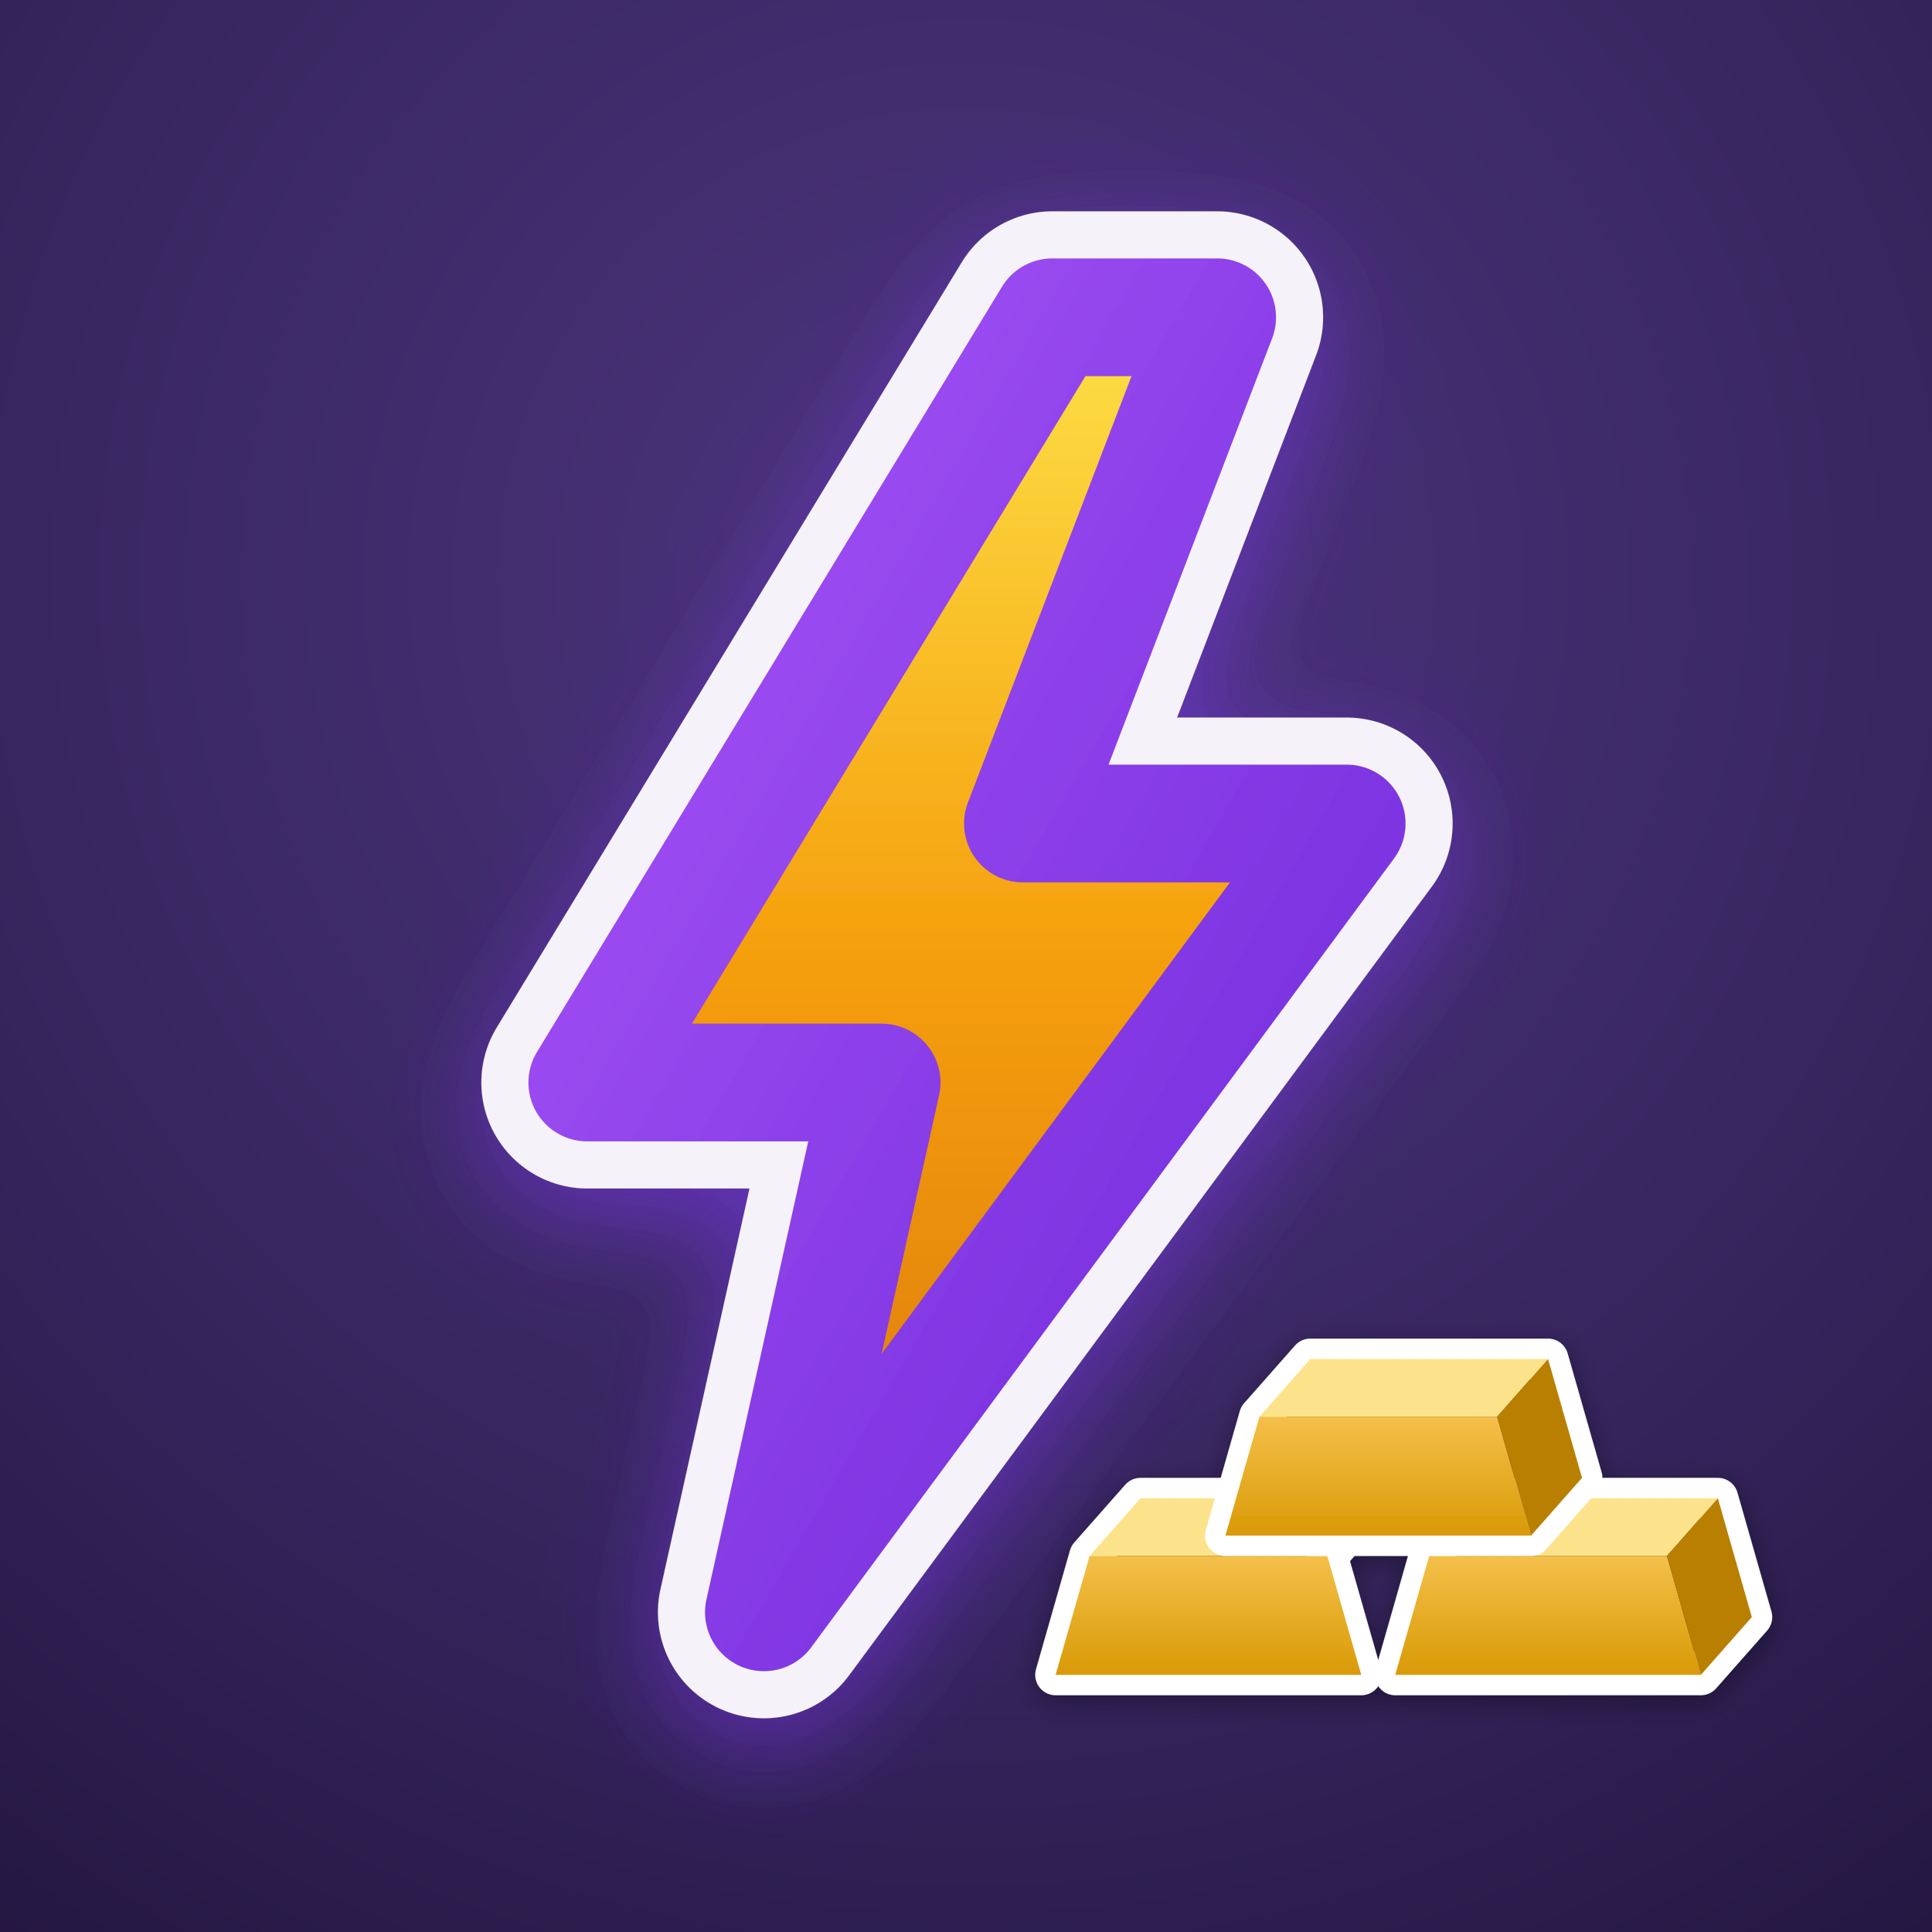
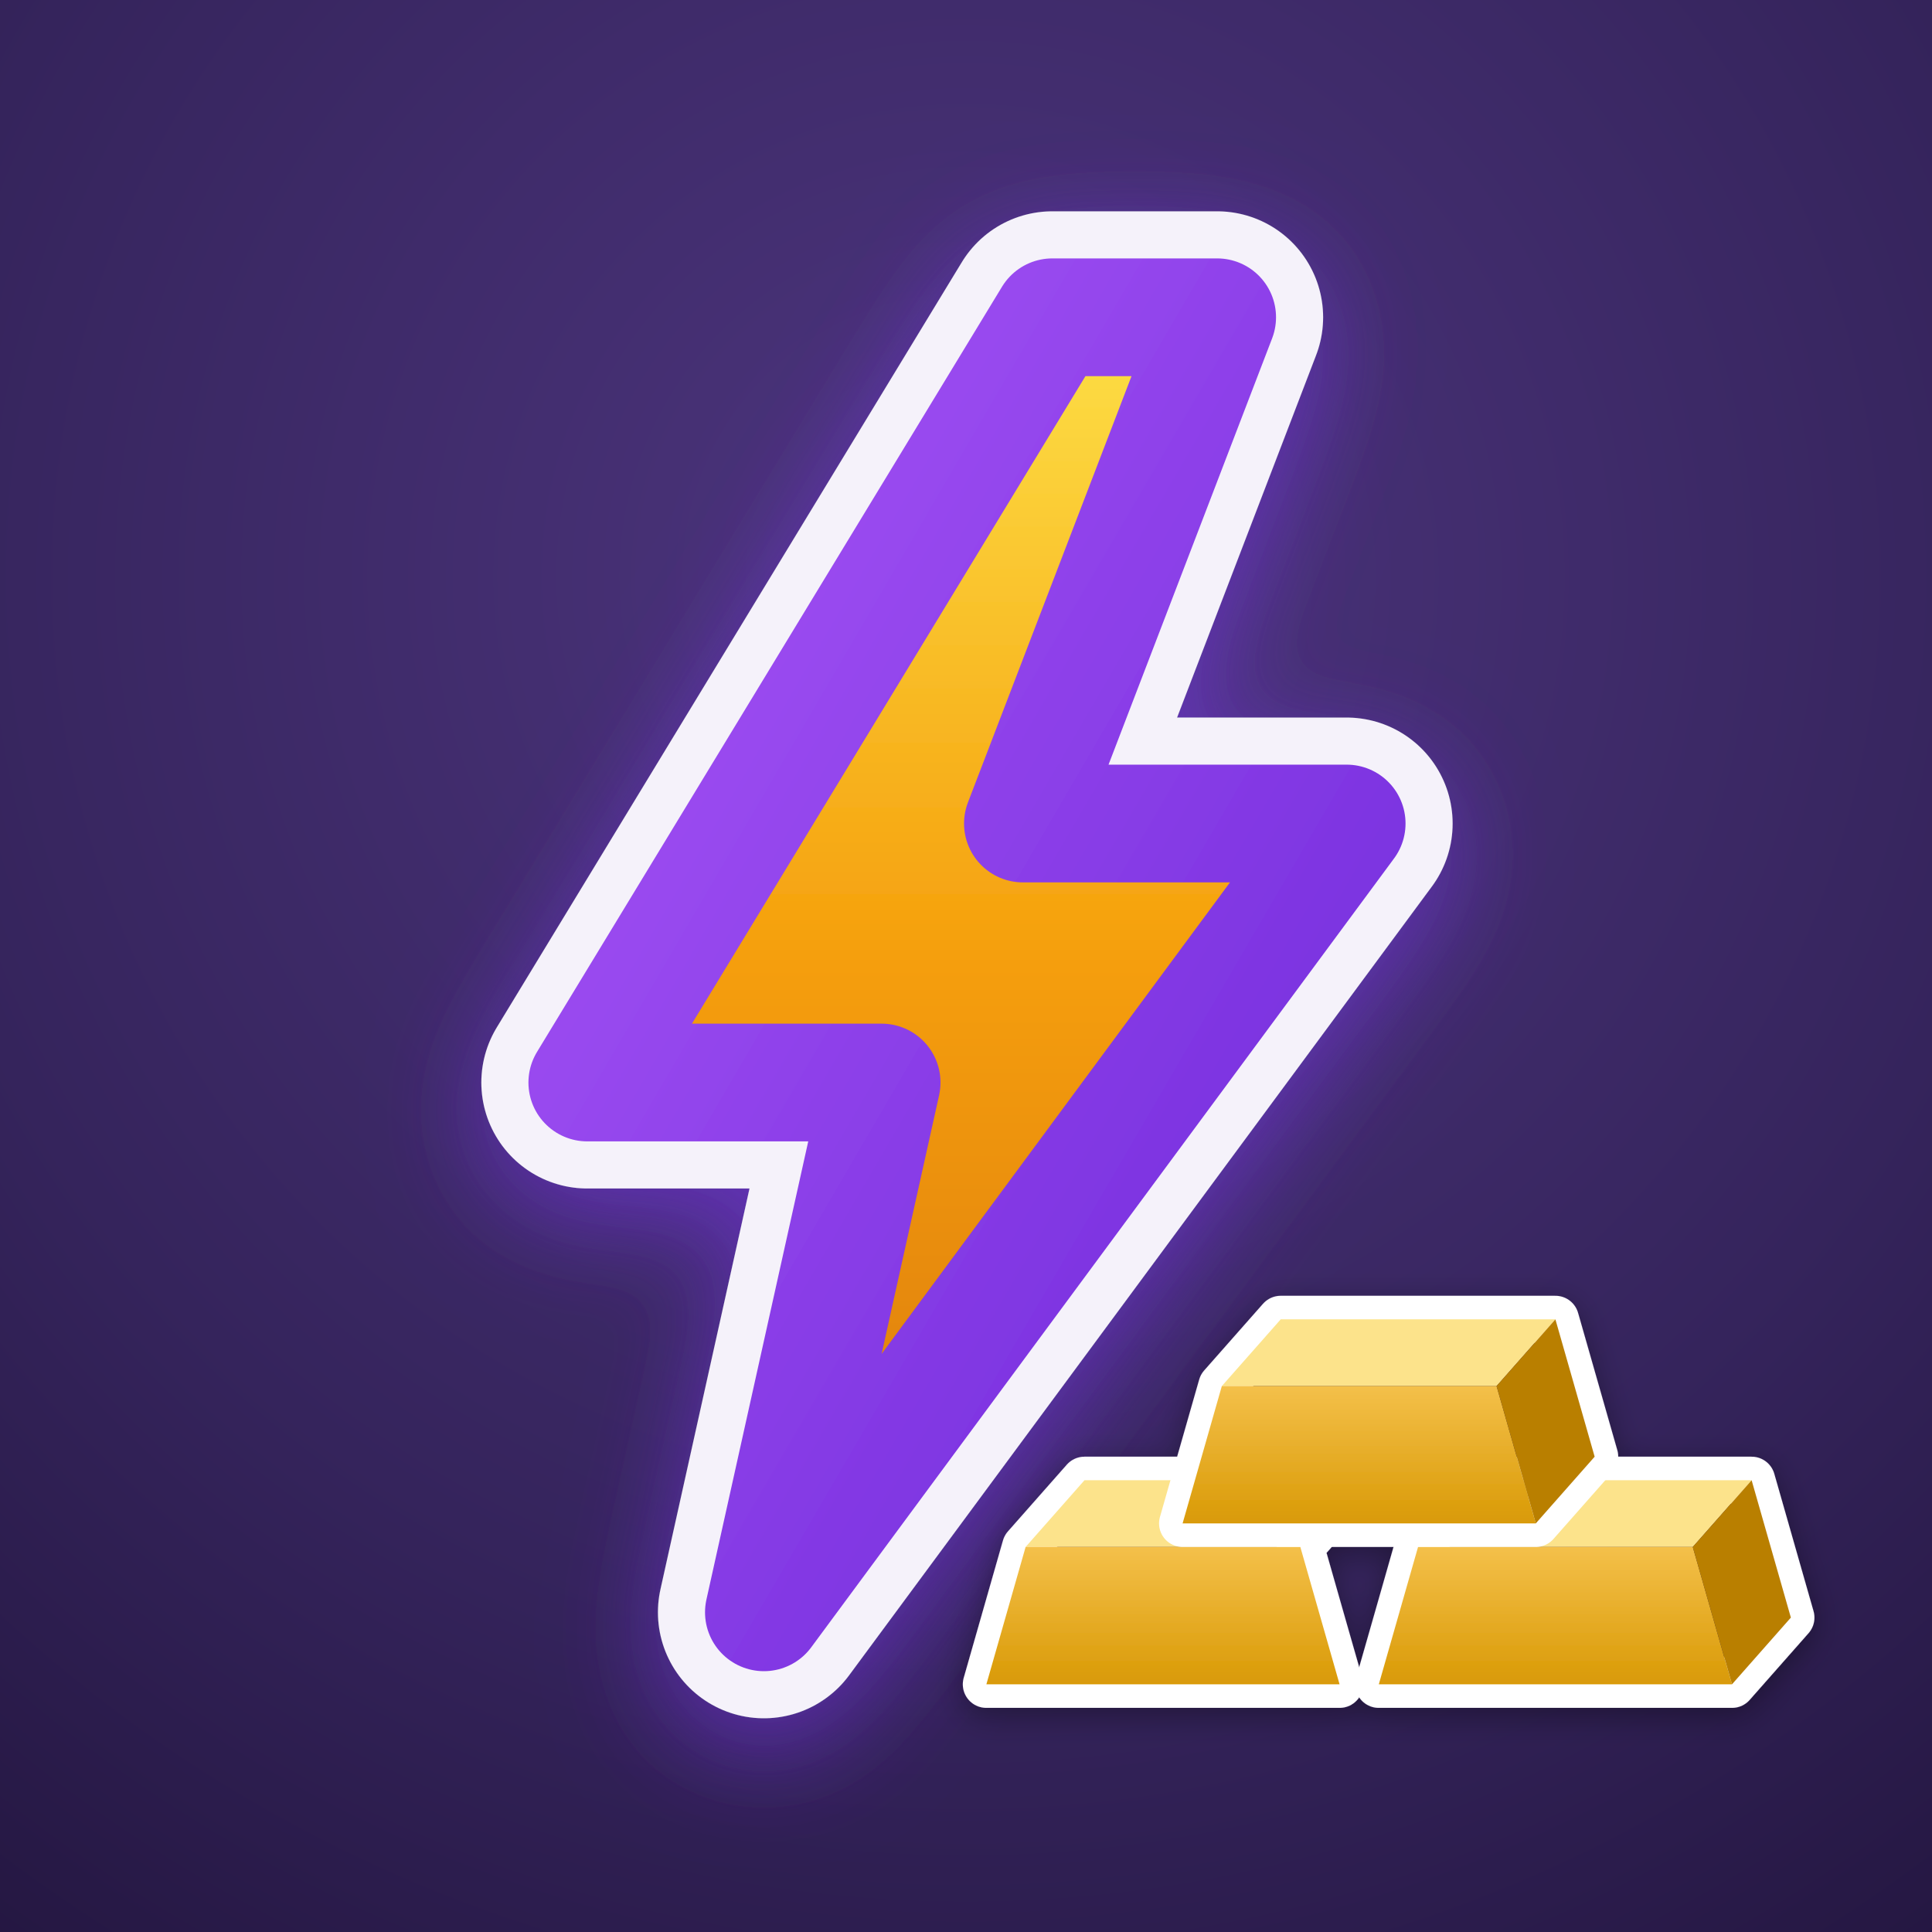
<svg xmlns="http://www.w3.org/2000/svg" width="512" height="512" viewBox="0 0 512 512">
  <defs>
    <radialGradient id="bgr" cx="0.5" cy="0.3" r="1.0">
      <stop offset="0" stop-color="#4d357e" />
      <stop offset="0.55" stop-color="#35245c" />
      <stop offset="1" stop-color="#1d1136" />
    </radialGradient>
    <linearGradient id="bolt" x1="0" y1="0" x2="0" y2="1">
      <stop offset="0" stop-color="#fde047" />
      <stop offset="0.5" stop-color="#f59e0b" />
      <stop offset="1" stop-color="#d97706" />
    </linearGradient>
    <linearGradient id="edge" x1="0" y1="0" x2="1" y2="1">
      <stop offset="0" stop-color="#a855f7" />
      <stop offset="1" stop-color="#6d28d9" />
    </linearGradient>
    <linearGradient id="gfront" x1="0" y1="0" x2="0" y2="1">
      <stop offset="0" stop-color="#f4c04a" />
      <stop offset="1" stop-color="#d99a06" />
    </linearGradient>
    <filter id="sh" x="-30%" y="-30%" width="160%" height="160%">
      <feDropShadow dx="0" dy="10" stdDeviation="18" flood-color="#7c3aed" flood-opacity="0.6" />
    </filter>
    <filter id="hsh" x="-50%" y="-50%" width="200%" height="200%">
      <feDropShadow dx="0" dy="4" stdDeviation="8" flood-color="#000" flood-opacity="0.35" />
    </filter>
  </defs>
  <rect width="512" height="512" fill="url(#bgr)" />
  <g transform="translate(48 56) scale(0.78)" filter="url(#sh)">
    <path d="M296 36 L138 296 L238 296 L198 476 L396 208 L286 208 L352 36 Z" fill="none" stroke="#f5f2fa" stroke-width="72" stroke-linejoin="round" />
    <path d="M296 36 L138 296 L238 296 L198 476 L396 208 L286 208 L352 36 Z" fill="url(#bolt)" stroke="url(#edge)" stroke-width="40" stroke-linejoin="round" />
  </g>
-   <g transform="translate(372 402) scale(0.45) translate(-15 58)" filter="url(#hsh)">
+   <g transform="translate(368 398) scale(0.52) translate(-15 58)" filter="url(#hsh)">
    <g>
      <path d="M-190 35 L-10 35 L-30 -35 L0 -69 L-140 -69 L-170 -35 Z" fill="none" stroke="#fff" stroke-width="24" stroke-linejoin="round" />
      <path d="M-170 -35 L-30 -35 L0 -69 L-140 -69 Z" fill="#fce38b" />
      <path d="M-190 35 L-10 35 L-30 -35 L-170 -35 Z" fill="url(#gfront)" />
    </g>
    <g>
      <path d="M10 35 L190 35 L220 1 L200 -69 L60 -69 L30 -35 Z" fill="none" stroke="#fff" stroke-width="24" stroke-linejoin="round" />
      <path d="M30 -35 L170 -35 L200 -69 L60 -69 Z" fill="#fce38b" />
      <path d="M10 35 L190 35 L170 -35 L30 -35 Z" fill="url(#gfront)" />
      <path d="M190 35 L220 1 L200 -69 L170 -35 Z" fill="#b97f05" />
    </g>
    <g>
      <path d="M-90 -47 L90 -47 L120 -81 L100 -151 L-40 -151 L-70 -117 Z" fill="none" stroke="#fff" stroke-width="24" stroke-linejoin="round" />
      <path d="M-70 -117 L70 -117 L100 -151 L-40 -151 Z" fill="#fce38b" />
      <path d="M-90 -47 L90 -47 L70 -117 L-70 -117 Z" fill="url(#gfront)" />
      <path d="M90 -47 L120 -81 L100 -151 L70 -117 Z" fill="#b97f05" />
    </g>
  </g>
</svg>
